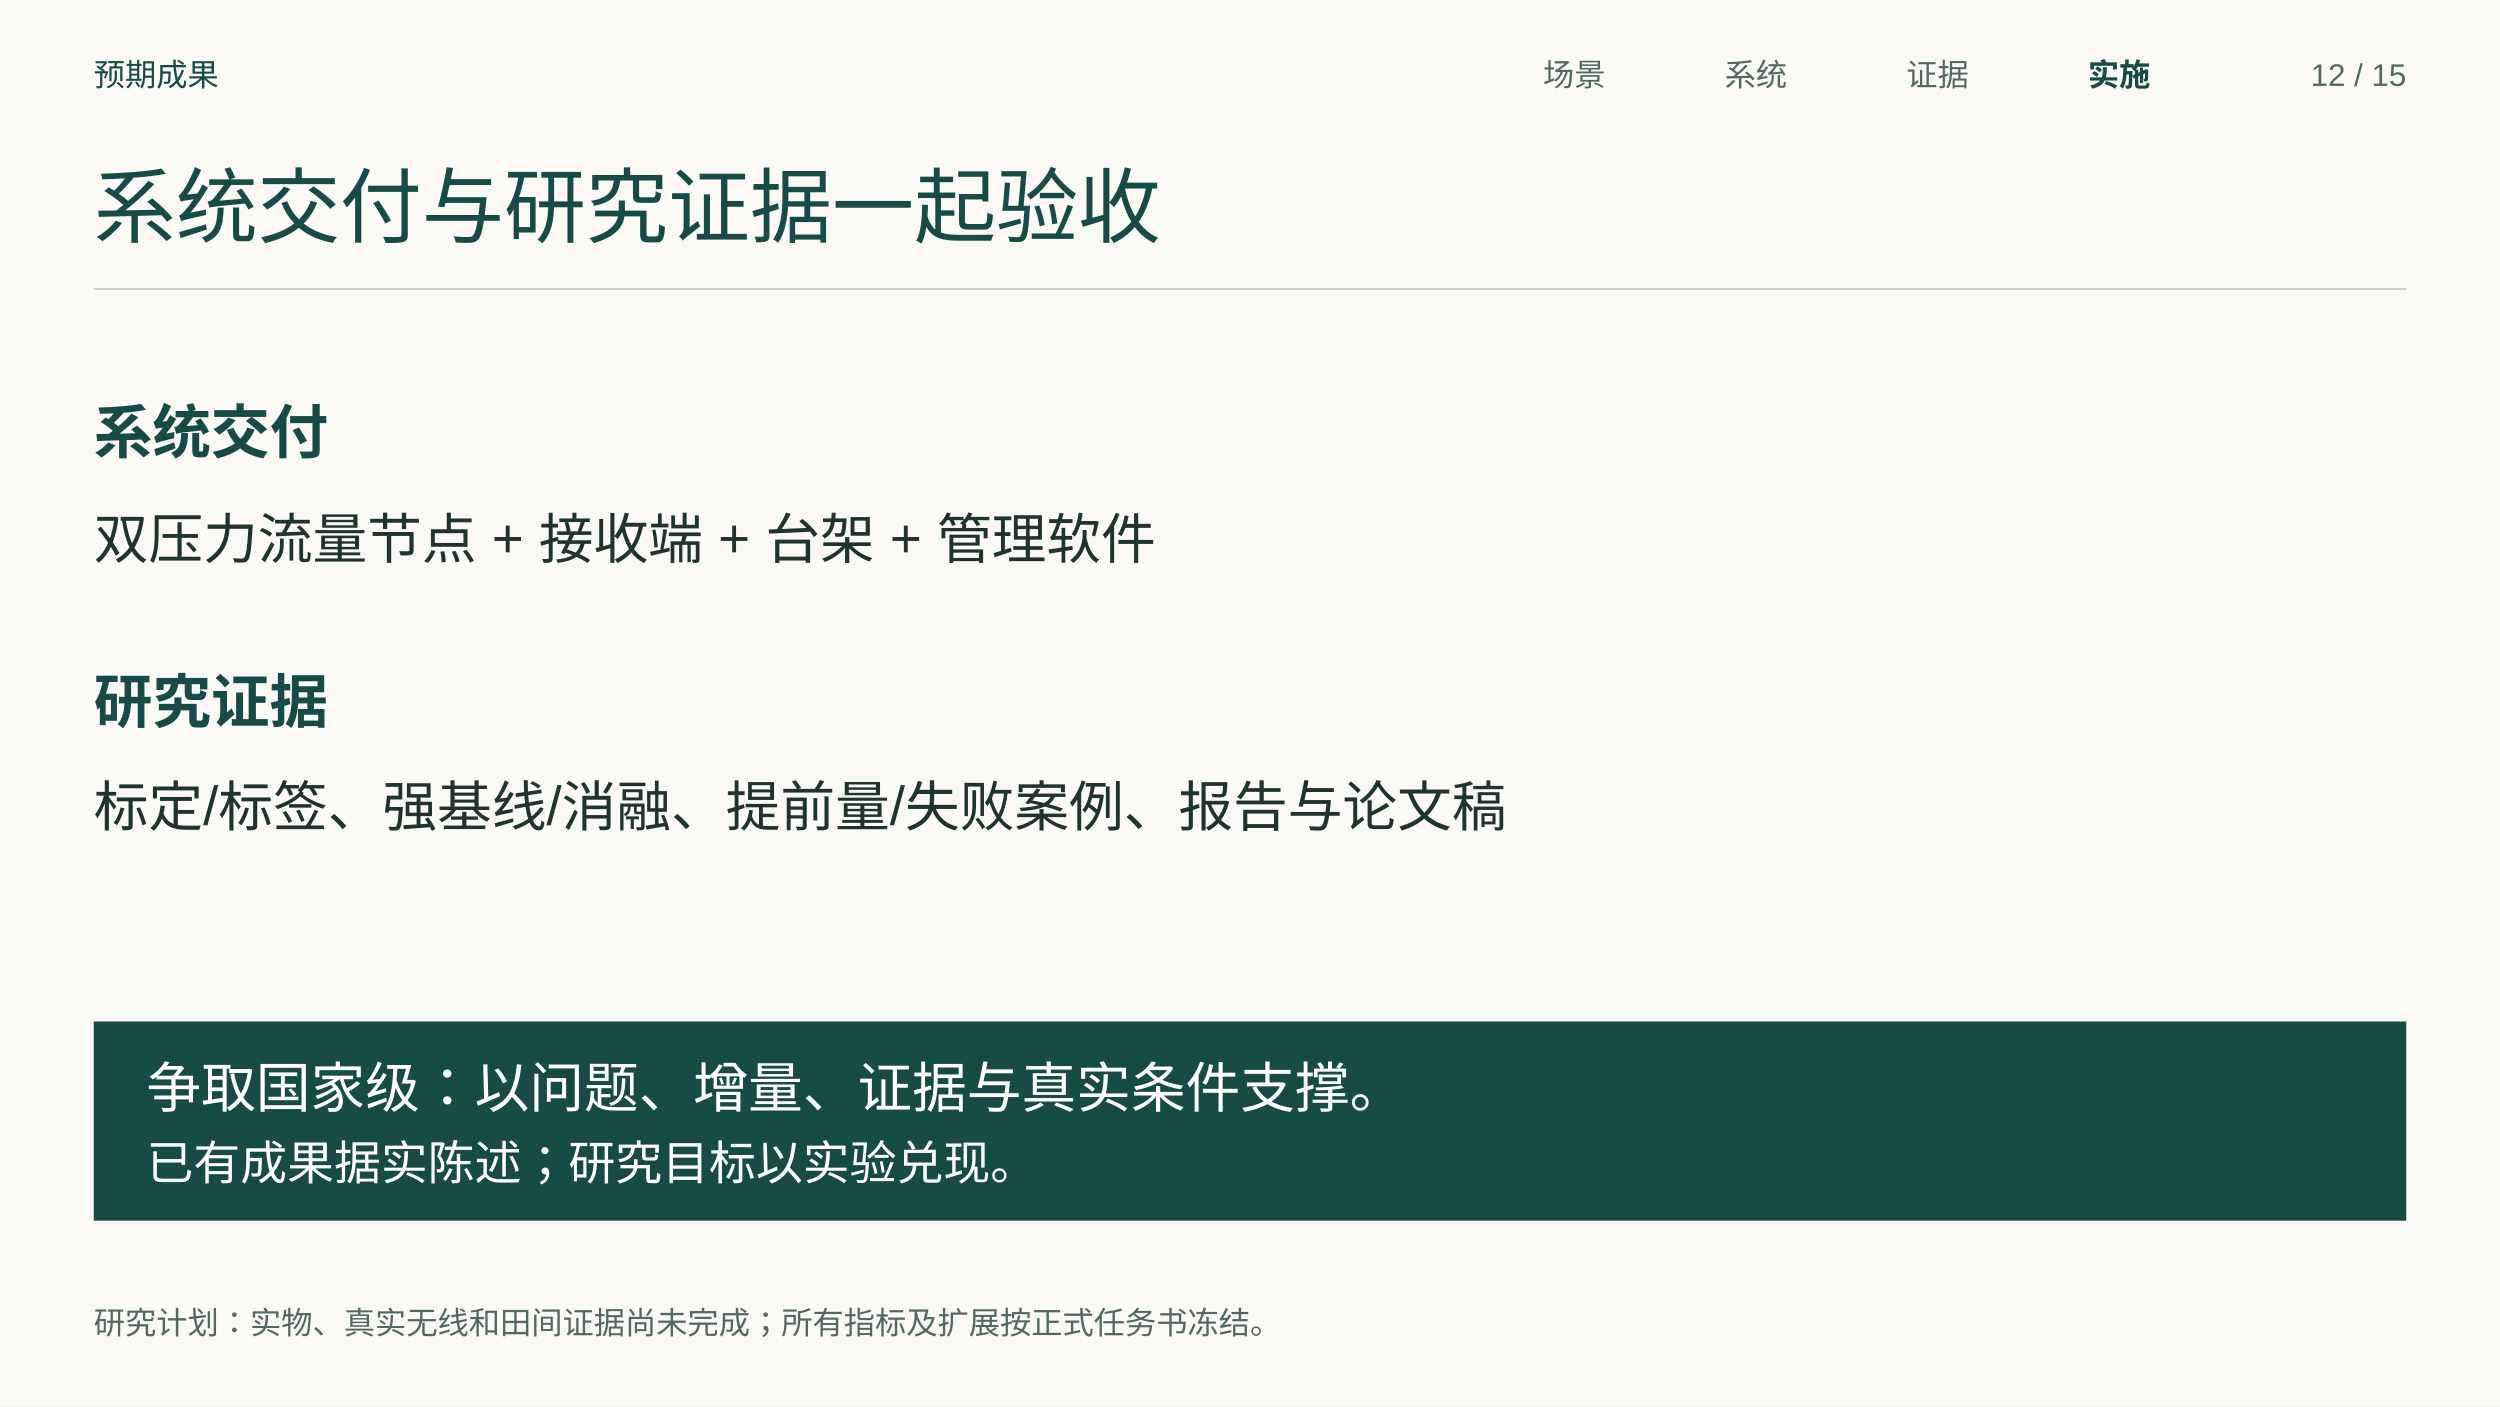
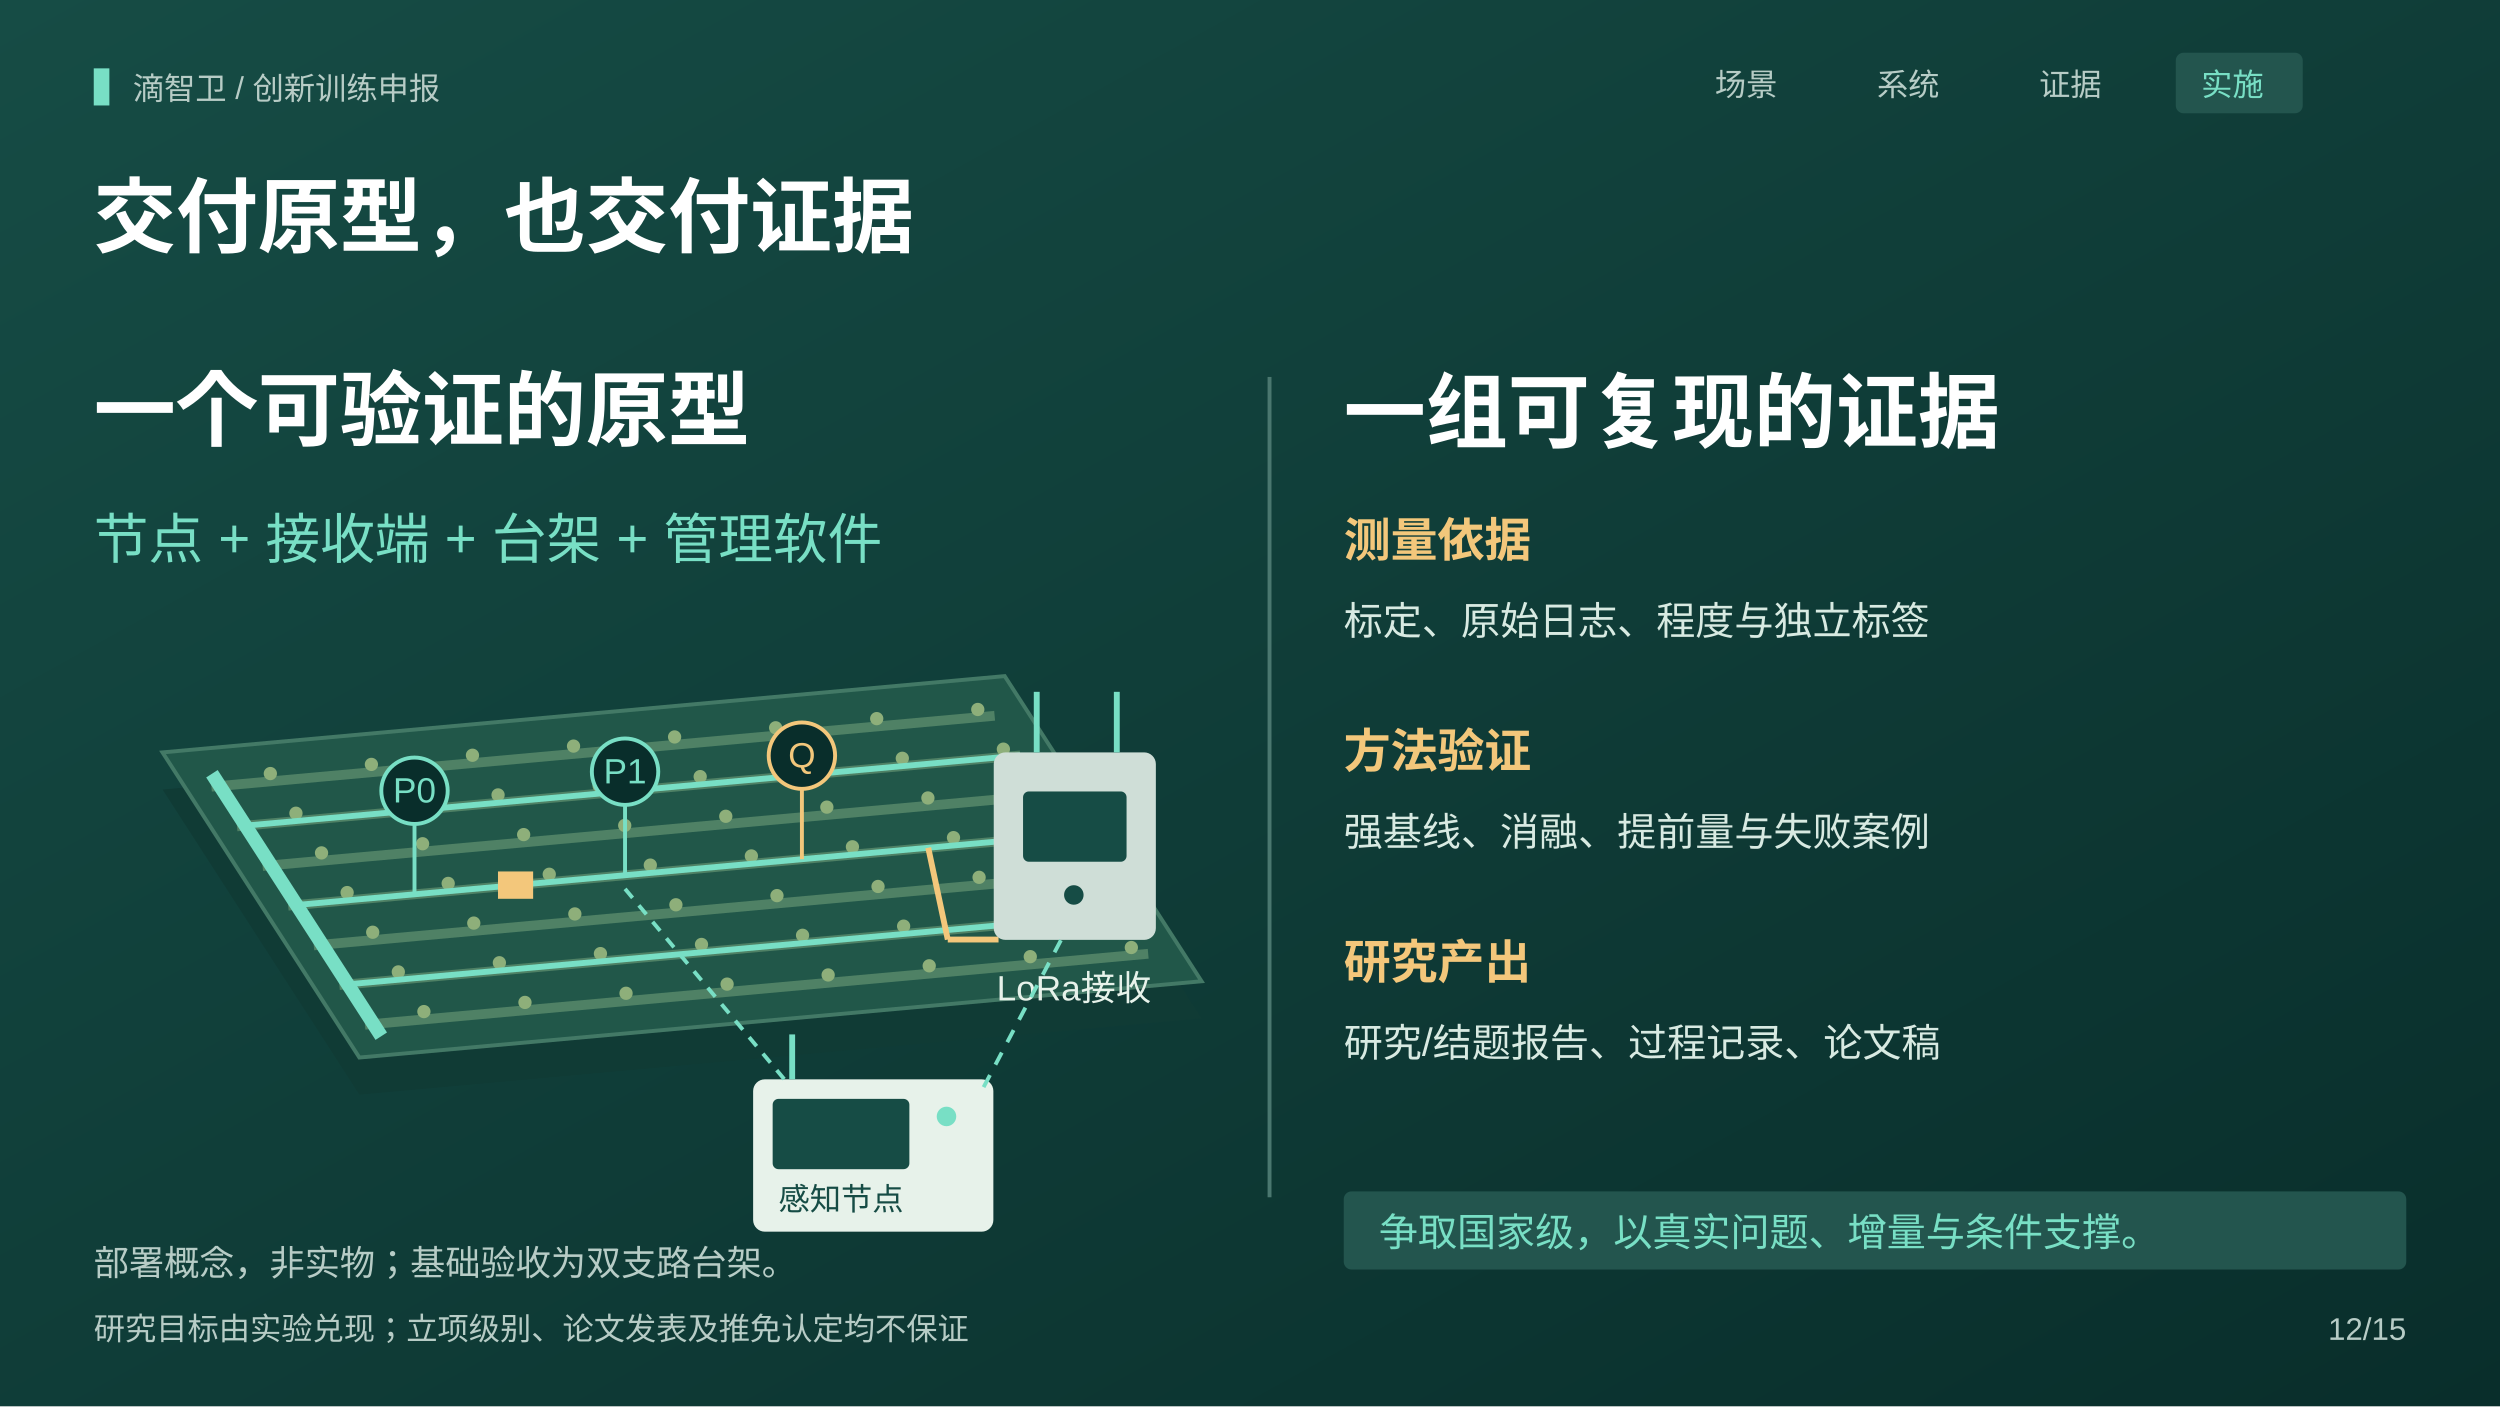
<svg xmlns="http://www.w3.org/2000/svg" viewBox="0 0 1280 720" data-pptx-page-role="ending" font-family="Microsoft YaHei, Arial">
-   <rect id="page-background" data-pptx-role="background" x="0" y="0" width="1280" height="720" rx="0" fill="#FAF9F5" stroke="none" />
-   <text id="page-kicker" data-pptx-role="header" x="48" y="44" font-size="16" fill="#164C45">预期成果</text>
-   <text id="page-route-0" data-pptx-role="header" x="790" y="44" font-size="16" fill="#556762">场景</text>
-   <text id="page-route-1" data-pptx-role="header" x="883" y="44" font-size="16" fill="#556762">系统</text>
-   <text id="page-route-2" data-pptx-role="header" x="976" y="44" font-size="16" fill="#556762">证据</text>
-   <text id="page-route-3" data-pptx-role="header" x="1069" y="44" font-size="16" fill="#164C45" font-weight="bold">实施</text>
-   <g id="page-title" data-pptx-bounds="48 65 1184 95">
-     <text x="48" y="121" font-family="SimHei, Arial" font-size="42" fill="#164C45" text-anchor="start">系统交付与研究证据一起验收</text>
+   <defs>
+     <linearGradient id="deep-field" x1="0" y1="0" x2="1" y2="1">
+       <stop offset="0%" stop-color="#164C45" />
+       <stop offset="100%" stop-color="#092E2B" />
+     </linearGradient>
+   </defs>
+   <rect id="page-background" data-pptx-role="background" x="0" y="0" width="1280" height="720" rx="0" fill="url(#deep-field)" stroke="none" />
+   <rect id="header-mark" data-pptx-role="decoration" x="48" y="35" width="8" height="19" rx="0" fill="#78DFC5" stroke="none" />
+   <text id="page-kicker" data-pptx-role="header" x="68" y="51" font-size="16" fill="#B7CCC6">滴智卫 / 创新训练申报</text>
+   <text id="page-route-0" data-pptx-role="header" x="878" y="49" font-size="16" fill="#B7CCC6">场景</text>
+   <text id="page-route-1" data-pptx-role="header" x="961" y="49" font-size="16" fill="#B7CCC6">系统</text>
+   <text id="page-route-2" data-pptx-role="header" x="1044" y="49" font-size="16" fill="#B7CCC6">证据</text>
+   <rect id="route-highlight" data-pptx-role="decoration" x="1114" y="27" width="65" height="31" rx="4" fill="#23554E" stroke="none" />
+   <text id="page-route-3" data-pptx-role="header" x="1127" y="49" font-size="16" fill="#78DFC5">实施</text>
+   <g id="page-title" data-pptx-bounds="48 82 1184 78">
+     <text x="48" y="126" font-size="42" fill="#FFFFFF" text-anchor="start" font-weight="bold">交付原型，也交付证据</text>
  </g>
-   <line id="header-rule" data-pptx-role="decoration" x1="48" y1="148" x2="1232" y2="148" stroke="#C7D2CB" stroke-width="1" />
-   <text id="source-footer" data-pptx-role="footer" x="48" y="683" font-size="16" fill="#556762">研究计划：实物、真实无线和田间证据尚未完成；所有指标及扩展按正式任务书冻结。</text>
-   <text id="page-number" data-pptx-role="page-number" x="1232" y="44" font-size="16" text-anchor="end" fill="#556762">12 / 15</text>
-   <g id="project-deliverables" data-pptx-bounds="48 175 1184 467">
-     <text x="48" y="232" font-size="30" fill="#164C45" text-anchor="start" font-weight="bold">系统交付</text>
-     <text x="48" y="286" font-size="28" fill="#20332F" text-anchor="start">双压力流量节点 + 接收端 + 台架 + 管理软件</text>
-     <text x="48" y="370" font-size="30" fill="#164C45" text-anchor="start" font-weight="bold">研究证据</text>
-     <text x="48" y="423" font-size="28" fill="#20332F">标定/标签、强基线/消融、提前量/失败案例、报告与论文稿</text>
-     <rect x="48" y="523" width="1184" height="102" rx="0" fill="#164C45" stroke="none" />
-     <text x="75" y="567" font-size="28" fill="#FFFFFF" text-anchor="start">争取国家级：以问题、增量、证据与真实条件支撑。</text>
-     <text x="75" y="604" font-size="24" fill="#FFFFFF" text-anchor="start">已有成果据实陈述；研究目标以实验兑现。</text>
+   <text id="source-footer" data-pptx-role="footer" x="48" y="686" font-size="16" fill="#B7CCC6">研究目标由实验兑现；立项级别、论文发表及推免认定均不保证</text>
+   <text id="page-number" data-pptx-role="page-number" x="1232" y="686" text-anchor="end" font-size="16" fill="#B7CCC6">12/15</text>
+   <g id="prototype-delivery" data-pptx-bounds="48 177 567 484">
+     <text x="48" y="225" font-size="42" fill="#FFFFFF" text-anchor="start" font-weight="bold">一个可验证的原型</text>
+     <text x="48" y="286" font-size="28" fill="#78DFC5" text-anchor="start">节点 + 接收端 + 台架 + 管理软件</text>
+     <polygon points="83.2,404.22 514.4,365.16 615.2,521.4 184.0,560.46" fill="#103B35" stroke="none" stroke-width="1" />
+     <polygon points="83.2,385.22 514.4,346.16 615.2,502.4 184.0,541.46" fill="#215749" stroke="#437966" stroke-width="2" />
+     <line x1="108.232" y1="402.797" x2="509.248" y2="366.471" stroke="#4F8165" stroke-width="5" />
+     <circle cx="138.416" cy="396.063" r="3.4" fill="#8EAF7A" stroke="none" stroke-width="2" />
+     <circle cx="190.16" cy="391.376" r="3.4" fill="#8EAF7A" stroke="none" stroke-width="2" />
+     <circle cx="241.904" cy="386.688" r="3.4" fill="#8EAF7A" stroke="none" stroke-width="2" />
+     <circle cx="293.648" cy="382.001" r="3.4" fill="#8EAF7A" stroke="none" stroke-width="2" />
+     <circle cx="345.392" cy="377.314" r="3.4" fill="#8EAF7A" stroke="none" stroke-width="2" />
+     <circle cx="397.136" cy="372.627" r="3.4" fill="#8EAF7A" stroke="none" stroke-width="2" />
+     <circle cx="448.88" cy="367.94" r="3.4" fill="#8EAF7A" stroke="none" stroke-width="2" />
+     <circle cx="500.624" cy="363.252" r="3.4" fill="#8EAF7A" stroke="none" stroke-width="2" />
+     <line x1="121.336" y1="423.108" x2="522.352" y2="386.782" stroke="#4F8165" stroke-width="5" />
+     <circle cx="151.52" cy="416.374" r="3.4" fill="#8EAF7A" stroke="none" stroke-width="2" />
+     <circle cx="203.264" cy="411.687" r="3.4" fill="#8EAF7A" stroke="none" stroke-width="2" />
+     <circle cx="255.008" cy="407" r="3.4" fill="#8EAF7A" stroke="none" stroke-width="2" />
+     <circle cx="306.752" cy="402.312" r="3.4" fill="#8EAF7A" stroke="none" stroke-width="2" />
+     <circle cx="358.496" cy="397.625" r="3.4" fill="#8EAF7A" stroke="none" stroke-width="2" />
+     <circle cx="410.24" cy="392.938" r="3.4" fill="#8EAF7A" stroke="none" stroke-width="2" />
+     <circle cx="461.984" cy="388.251" r="3.4" fill="#8EAF7A" stroke="none" stroke-width="2" />
+     <circle cx="513.728" cy="383.564" r="3.4" fill="#8EAF7A" stroke="none" stroke-width="2" />
+     <line x1="134.44" y1="443.419" x2="535.456" y2="407.094" stroke="#4F8165" stroke-width="5" />
+     <circle cx="164.624" cy="436.685" r="3.4" fill="#8EAF7A" stroke="none" stroke-width="2" />
+     <circle cx="216.368" cy="431.998" r="3.4" fill="#8EAF7A" stroke="none" stroke-width="2" />
+     <circle cx="268.112" cy="427.311" r="3.4" fill="#8EAF7A" stroke="none" stroke-width="2" />
+     <circle cx="319.856" cy="422.624" r="3.4" fill="#8EAF7A" stroke="none" stroke-width="2" />
+     <circle cx="371.6" cy="417.936" r="3.4" fill="#8EAF7A" stroke="none" stroke-width="2" />
+     <circle cx="423.344" cy="413.249" r="3.4" fill="#8EAF7A" stroke="none" stroke-width="2" />
+     <circle cx="475.088" cy="408.562" r="3.4" fill="#8EAF7A" stroke="none" stroke-width="2" />
+     <circle cx="526.832" cy="403.875" r="3.4" fill="#8EAF7A" stroke="none" stroke-width="2" />
+     <line x1="147.544" y1="463.731" x2="548.56" y2="427.405" stroke="#4F8165" stroke-width="5" />
+     <circle cx="177.728" cy="456.996" r="3.4" fill="#8EAF7A" stroke="none" stroke-width="2" />
+     <circle cx="229.472" cy="452.309" r="3.4" fill="#8EAF7A" stroke="none" stroke-width="2" />
+     <circle cx="281.216" cy="447.622" r="3.4" fill="#8EAF7A" stroke="none" stroke-width="2" />
+     <circle cx="332.96" cy="442.935" r="3.4" fill="#8EAF7A" stroke="none" stroke-width="2" />
+     <circle cx="384.704" cy="438.248" r="3.4" fill="#8EAF7A" stroke="none" stroke-width="2" />
+     <circle cx="436.448" cy="433.56" r="3.4" fill="#8EAF7A" stroke="none" stroke-width="2" />
+     <circle cx="488.192" cy="428.873" r="3.4" fill="#8EAF7A" stroke="none" stroke-width="2" />
+     <circle cx="539.936" cy="424.186" r="3.4" fill="#8EAF7A" stroke="none" stroke-width="2" />
+     <line x1="160.648" y1="484.042" x2="561.664" y2="447.716" stroke="#4F8165" stroke-width="5" />
+     <circle cx="190.832" cy="477.308" r="3.4" fill="#8EAF7A" stroke="none" stroke-width="2" />
+     <circle cx="242.576" cy="472.62" r="3.4" fill="#8EAF7A" stroke="none" stroke-width="2" />
+     <circle cx="294.32" cy="467.933" r="3.4" fill="#8EAF7A" stroke="none" stroke-width="2" />
+     <circle cx="346.064" cy="463.246" r="3.4" fill="#8EAF7A" stroke="none" stroke-width="2" />
+     <circle cx="397.808" cy="458.559" r="3.4" fill="#8EAF7A" stroke="none" stroke-width="2" />
+     <circle cx="449.552" cy="453.872" r="3.4" fill="#8EAF7A" stroke="none" stroke-width="2" />
+     <circle cx="501.296" cy="449.184" r="3.4" fill="#8EAF7A" stroke="none" stroke-width="2" />
+     <circle cx="553.04" cy="444.497" r="3.4" fill="#8EAF7A" stroke="none" stroke-width="2" />
+     <line x1="173.752" y1="504.353" x2="574.768" y2="468.027" stroke="#4F8165" stroke-width="5" />
+     <circle cx="203.936" cy="497.619" r="3.4" fill="#8EAF7A" stroke="none" stroke-width="2" />
+     <circle cx="255.68" cy="492.932" r="3.4" fill="#8EAF7A" stroke="none" stroke-width="2" />
+     <circle cx="307.424" cy="488.244" r="3.4" fill="#8EAF7A" stroke="none" stroke-width="2" />
+     <circle cx="359.168" cy="483.557" r="3.4" fill="#8EAF7A" stroke="none" stroke-width="2" />
+     <circle cx="410.912" cy="478.87" r="3.4" fill="#8EAF7A" stroke="none" stroke-width="2" />
+     <circle cx="462.656" cy="474.183" r="3.4" fill="#8EAF7A" stroke="none" stroke-width="2" />
+     <circle cx="514.4" cy="469.496" r="3.4" fill="#8EAF7A" stroke="none" stroke-width="2" />
+     <circle cx="566.144" cy="464.808" r="3.4" fill="#8EAF7A" stroke="none" stroke-width="2" />
+     <line x1="186.856" y1="524.664" x2="587.872" y2="488.338" stroke="#4F8165" stroke-width="5" />
+     <circle cx="217.04" cy="517.93" r="3.4" fill="#8EAF7A" stroke="none" stroke-width="2" />
+     <circle cx="268.784" cy="513.243" r="3.4" fill="#8EAF7A" stroke="none" stroke-width="2" />
+     <circle cx="320.528" cy="508.556" r="3.4" fill="#8EAF7A" stroke="none" stroke-width="2" />
+     <circle cx="372.272" cy="503.868" r="3.4" fill="#8EAF7A" stroke="none" stroke-width="2" />
+     <circle cx="424.016" cy="499.181" r="3.4" fill="#8EAF7A" stroke="none" stroke-width="2" />
+     <circle cx="475.76" cy="494.494" r="3.4" fill="#8EAF7A" stroke="none" stroke-width="2" />
+     <circle cx="527.504" cy="489.807" r="3.4" fill="#8EAF7A" stroke="none" stroke-width="2" />
+     <circle cx="579.248" cy="485.12" r="3.4" fill="#8EAF7A" stroke="none" stroke-width="2" />
+     <line x1="108.512" y1="396.157" x2="195.2" y2="530.523" stroke="#78DFC5" stroke-width="7" />
+     <line x1="125.648" y1="422.718" x2="522.352" y2="386.782" stroke="#78DFC5" stroke-width="3" />
+     <line x1="151.856" y1="463.34" x2="548.56" y2="427.405" stroke="#78DFC5" stroke-width="3" />
+     <line x1="178.064" y1="503.962" x2="574.768" y2="468.027" stroke="#78DFC5" stroke-width="3" />
+     <line x1="212.224" y1="457.872" x2="212.224" y2="419.872" stroke="#78DFC5" stroke-width="2" />
+     <circle cx="212.224" cy="404.872" r="17" fill="#092E2B" stroke="#78DFC5" stroke-width="2" />
+     <text x="212.224" y="410.872" font-size="18" fill="#78DFC5" text-anchor="middle">P0</text>
+     <line x1="320.024" y1="448.107" x2="320.024" y2="410.107" stroke="#78DFC5" stroke-width="2" />
+     <circle cx="320.024" cy="395.107" r="17" fill="#092E2B" stroke="#78DFC5" stroke-width="2" />
+     <text x="320.024" y="401.107" font-size="18" fill="#78DFC5" text-anchor="middle">P1</text>
+     <line x1="410.576" y1="439.904" x2="410.576" y2="401.904" stroke="#F3C77B" stroke-width="2" />
+     <circle cx="410.576" cy="386.904" r="17" fill="#092E2B" stroke="#F3C77B" stroke-width="2" />
+     <text x="410.576" y="392.904" font-size="18" fill="#F3C77B" text-anchor="middle">Q</text>
+     <rect x="254.968" y="446.184" width="18" height="14" rx="0" fill="#F3C77B" stroke="none" />
+     <line x1="475.256" y1="434.045" x2="485.256" y2="481.045" stroke="#F3C77B" stroke-width="3" />
+     <line x1="485.256" y1="481.045" x2="511.256" y2="481.045" stroke="#F3C77B" stroke-width="3" />
+     <rect x="385.6" y="552.62" width="123" height="78" rx="6" fill="#E7F2EA" stroke="none" />
+     <rect x="395.6" y="562.62" width="70" height="36" rx="3" fill="#164C45" stroke="none" />
+     <circle cx="484.6" cy="571.62" r="5" fill="#78DFC5" stroke="none" stroke-width="2" />
+     <line x1="405.6" y1="552.62" x2="405.6" y2="529.62" stroke="#78DFC5" stroke-width="3" />
+     <text x="398.6" y="619.62" font-size="16" fill="#164C45" text-anchor="start">感知节点</text>
+     <line x1="320.024" y1="455.107" x2="401.6" y2="552.62" stroke="#78DFC5" stroke-width="2" stroke-dasharray="6,5" />
+     <rect x="508.8" y="385.22" width="83" height="96" rx="6" fill="#CFDED7" stroke="none" />
+     <rect x="523.8" y="405.22" width="53" height="36" rx="3" fill="#164C45" stroke="none" />
+     <line x1="530.8" y1="385.22" x2="530.8" y2="354.22" stroke="#78DFC5" stroke-width="3" />
+     <line x1="571.8" y1="385.22" x2="571.8" y2="354.22" stroke="#78DFC5" stroke-width="3" />
+     <circle cx="549.8" cy="458.22" r="5" fill="#164C45" stroke="none" stroke-width="2" />
+     <text x="549.8" y="512.22" font-size="18" fill="#E7F2EA" text-anchor="middle">LoRa接收</text>
+     <line x1="503.6" y1="556.62" x2="543.8" y2="480.22" stroke="#78DFC5" stroke-width="2" stroke-dasharray="7,6" />
+     <text x="48" y="653" font-size="18" fill="#B7CCC6" text-anchor="start">部署概念，非实物；基础验收为双支路台架。</text>
+   </g>
+   <g id="evidence-delivery" data-pptx-bounds="645 178 587 478">
+     <line x1="650" y1="193" x2="650" y2="613" stroke="#4A776F" stroke-width="2" />
+     <text x="688" y="226" font-size="42" fill="#FFFFFF" text-anchor="start" font-weight="bold">一组可复现的证据</text>
+     <text x="688" y="285" font-size="24" fill="#F3C77B" text-anchor="start" font-weight="bold">测量依据</text>
+     <text x="688" y="325" font-size="20" fill="#D8EAE2" text-anchor="start">标定、原始日志、程度与独立标签</text>
+     <text x="688" y="393" font-size="24" fill="#F3C77B" text-anchor="start" font-weight="bold">方法验证</text>
+     <text x="688" y="433" font-size="20" fill="#D8EAE2" text-anchor="start">强基线、消融、提前量与失败案例</text>
+     <text x="688" y="501" font-size="24" fill="#F3C77B" text-anchor="start" font-weight="bold">研究产出</text>
+     <text x="688" y="541" font-size="20" fill="#D8EAE2" text-anchor="start">研究/结题报告、过程记录、论文稿</text>
+     <rect x="688" y="610" width="544" height="40" rx="4" fill="#23554E" stroke="none" />
+     <text x="706" y="638" font-size="20" fill="#78DFC5" text-anchor="start">争取国家级，以真实问题、增量与条件支撑。</text>
  </g>
</svg>
